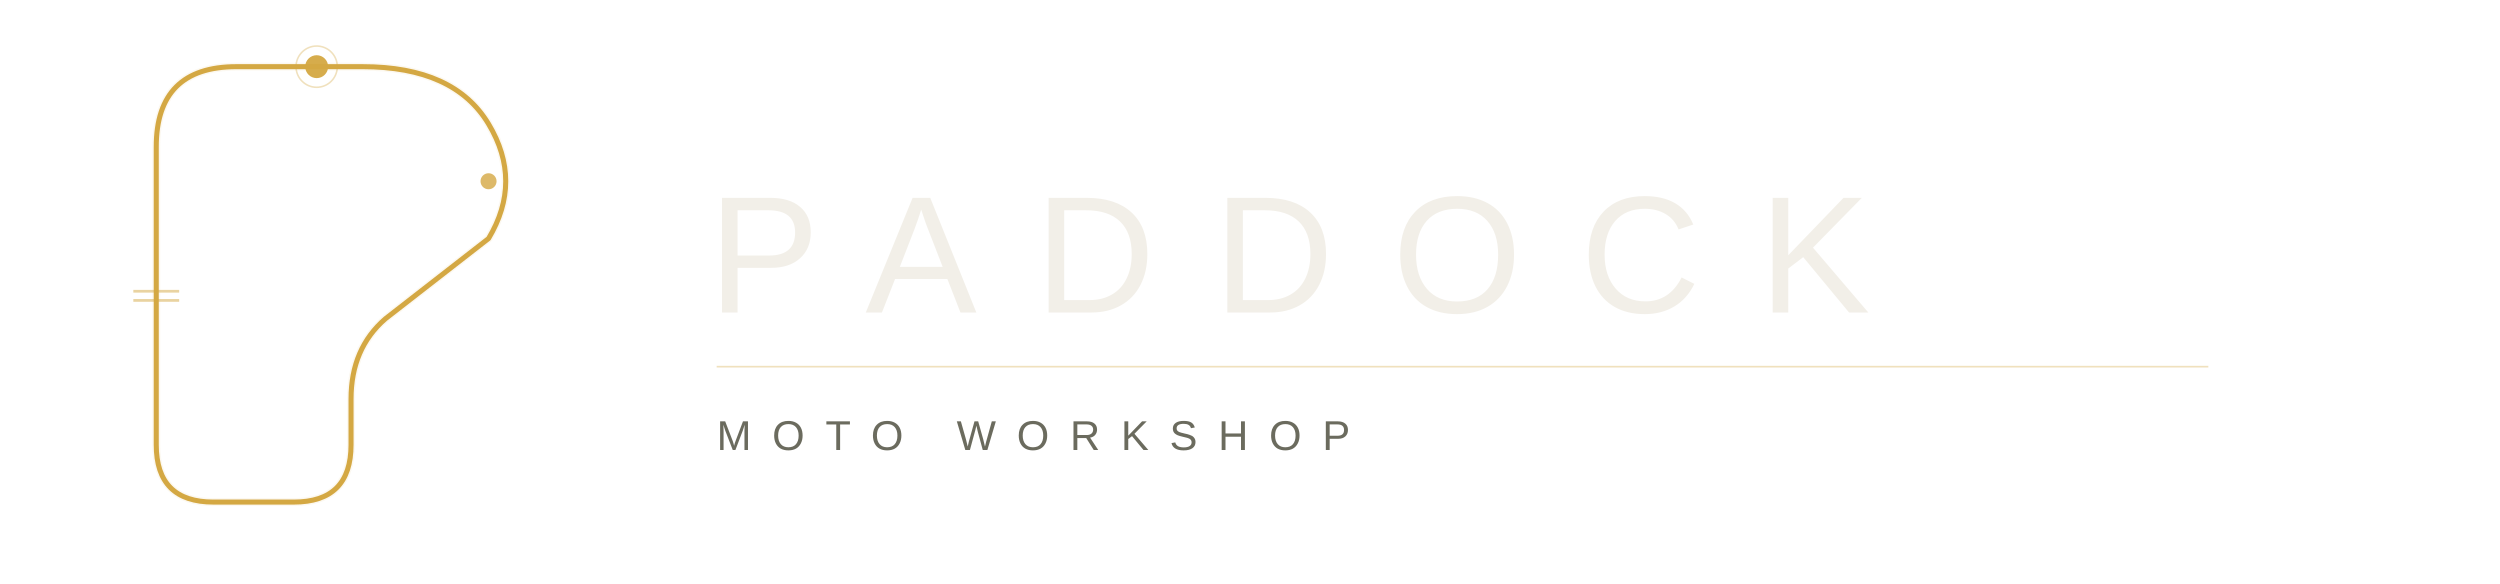
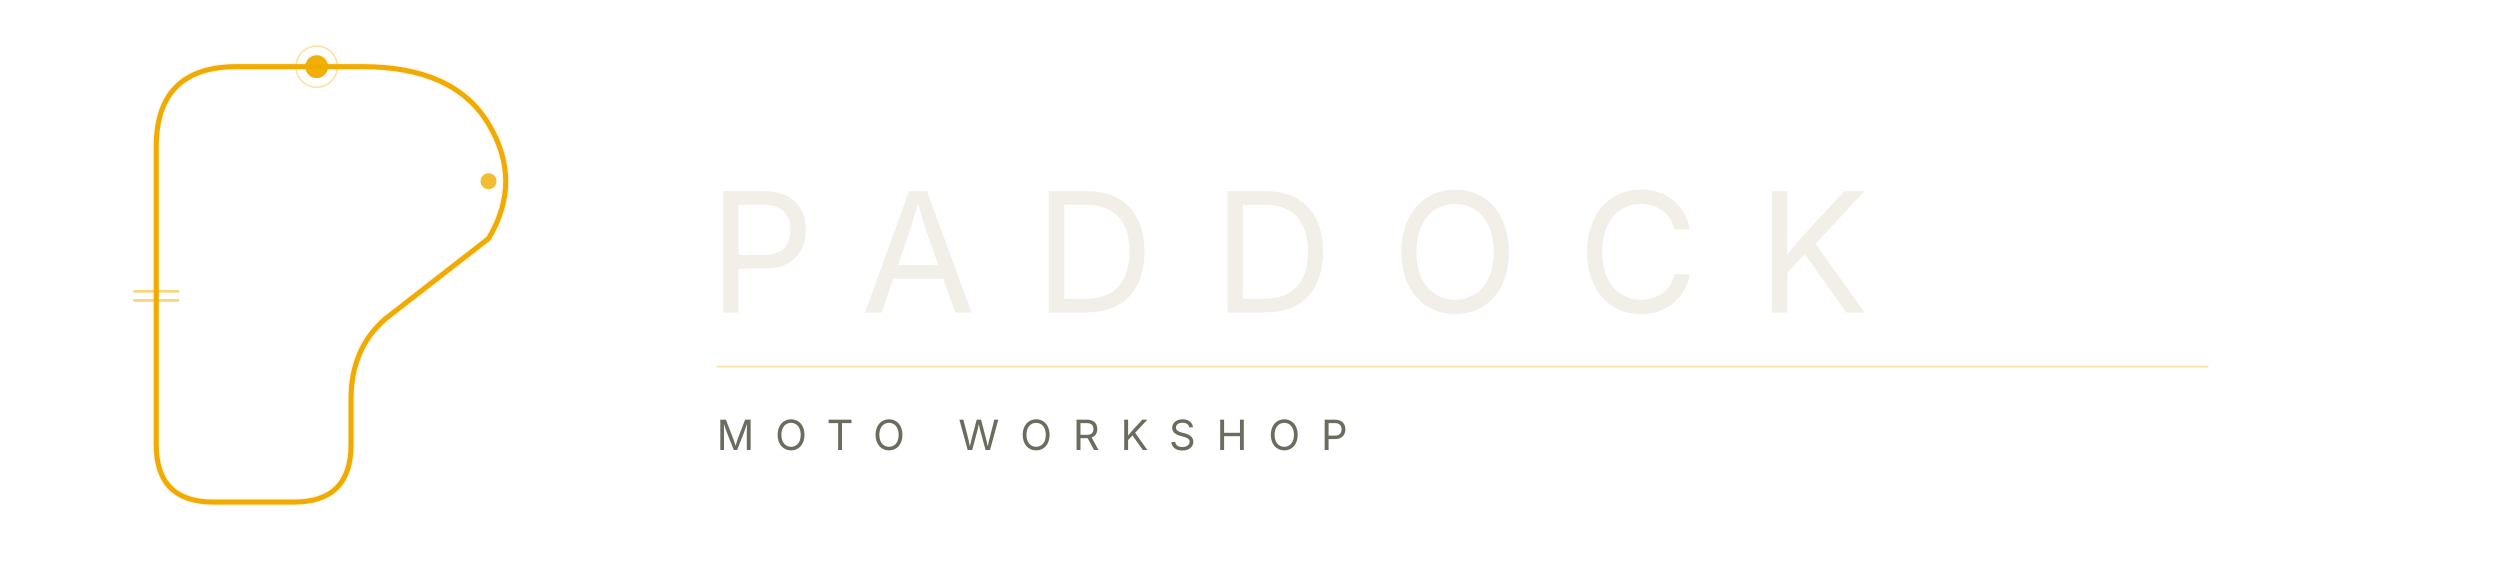
<svg xmlns="http://www.w3.org/2000/svg" width="600" height="140" viewBox="0 0 600 140">
  <g transform="translate(10, 5) scale(0.55)">
-     <path fill="none" stroke="#D4A843" stroke-width="3.5" stroke-linecap="round" stroke-linejoin="round" opacity="0.08" d="M50,120 L50,55 Q50,20 85,20 L140,20 Q180,20 195,45 Q210,70 195,95 L150,130 Q135,143 135,165 L135,185 Q135,210 110,210 L75,210 Q50,210 50,185 Z" />
-     <path fill="none" stroke="#D4A843" stroke-width="2.2" stroke-linecap="round" stroke-linejoin="round" d="M50,120 L50,55 Q50,20 85,20 L140,20 Q180,20 195,45 Q210,70 195,95 L150,130 Q135,143 135,165 L135,185 Q135,210 110,210 L75,210 Q50,210 50,185 Z" />
-     <line x1="40" y1="118" x2="60" y2="118" stroke="#D4A843" stroke-width="1.2" opacity="0.5" />
-     <line x1="40" y1="122" x2="60" y2="122" stroke="#D4A843" stroke-width="1.2" opacity="0.5" />
-     <circle cx="195" cy="70" r="3.5" fill="#D4A843" opacity="0.8" />
-     <circle cx="120" cy="20" r="5" fill="#D4A843" opacity="0.95" />
-     <circle cx="120" cy="20" r="9" fill="none" stroke="#D4A843" stroke-width="0.7" opacity="0.35" />
+     <path fill="none" stroke="#F1AB00" stroke-width="3.5" stroke-linecap="round" stroke-linejoin="round" opacity="0.08" d="M50,120 L50,55 Q50,20 85,20 L140,20 Q180,20 195,45 Q210,70 195,95 L150,130 Q135,143 135,165 L135,185 Q135,210 110,210 L75,210 Q50,210 50,185 Z" />
+     <path fill="none" stroke="#F1AB00" stroke-width="2.2" stroke-linecap="round" stroke-linejoin="round" d="M50,120 L50,55 Q50,20 85,20 L140,20 Q180,20 195,45 Q210,70 195,95 L150,130 Q135,143 135,165 L135,185 Q135,210 110,210 L75,210 Q50,210 50,185 Z" />
+     <line x1="40" y1="118" x2="60" y2="118" stroke="#F1AB00" stroke-width="1.2" opacity="0.5" />
+     <line x1="40" y1="122" x2="60" y2="122" stroke="#F1AB00" stroke-width="1.2" opacity="0.5" />
+     <circle cx="195" cy="70" r="3.5" fill="#F1AB00" opacity="0.8" />
+     <circle cx="120" cy="20" r="5" fill="#F1AB00" opacity="0.95" />
+     <circle cx="120" cy="20" r="9" fill="none" stroke="#F1AB00" stroke-width="0.7" opacity="0.35" />
  </g>
-   <text x="170" y="75" fill="#f2efe8" font-family="system-ui, -apple-system, 'Helvetica Neue', Arial, sans-serif" font-size="40" font-weight="400" letter-spacing="14">PADDOCK</text>
-   <line x1="172" y1="88" x2="530" y2="88" stroke="#D4A843" stroke-width="0.4" opacity="0.35" />
-   <text x="172" y="108" fill="#6b6b5e" font-family="system-ui, -apple-system, 'Helvetica Neue', Arial, sans-serif" font-size="10" letter-spacing="5" font-weight="400">MOTO WORKSHOP</text>
+   <text x="170" y="75" fill="#f2efe8" font-family="Montserrat, system-ui, -apple-system, sans-serif" font-size="40" font-weight="400" letter-spacing="14">PADDOCK</text>
+   <line x1="172" y1="88" x2="530" y2="88" stroke="#F1AB00" stroke-width="0.4" opacity="0.35" />
+   <text x="172" y="108" fill="#6b6b5e" font-family="Montserrat, system-ui, -apple-system, sans-serif" font-size="10" letter-spacing="5" font-weight="400">MOTO WORKSHOP</text>
</svg>
